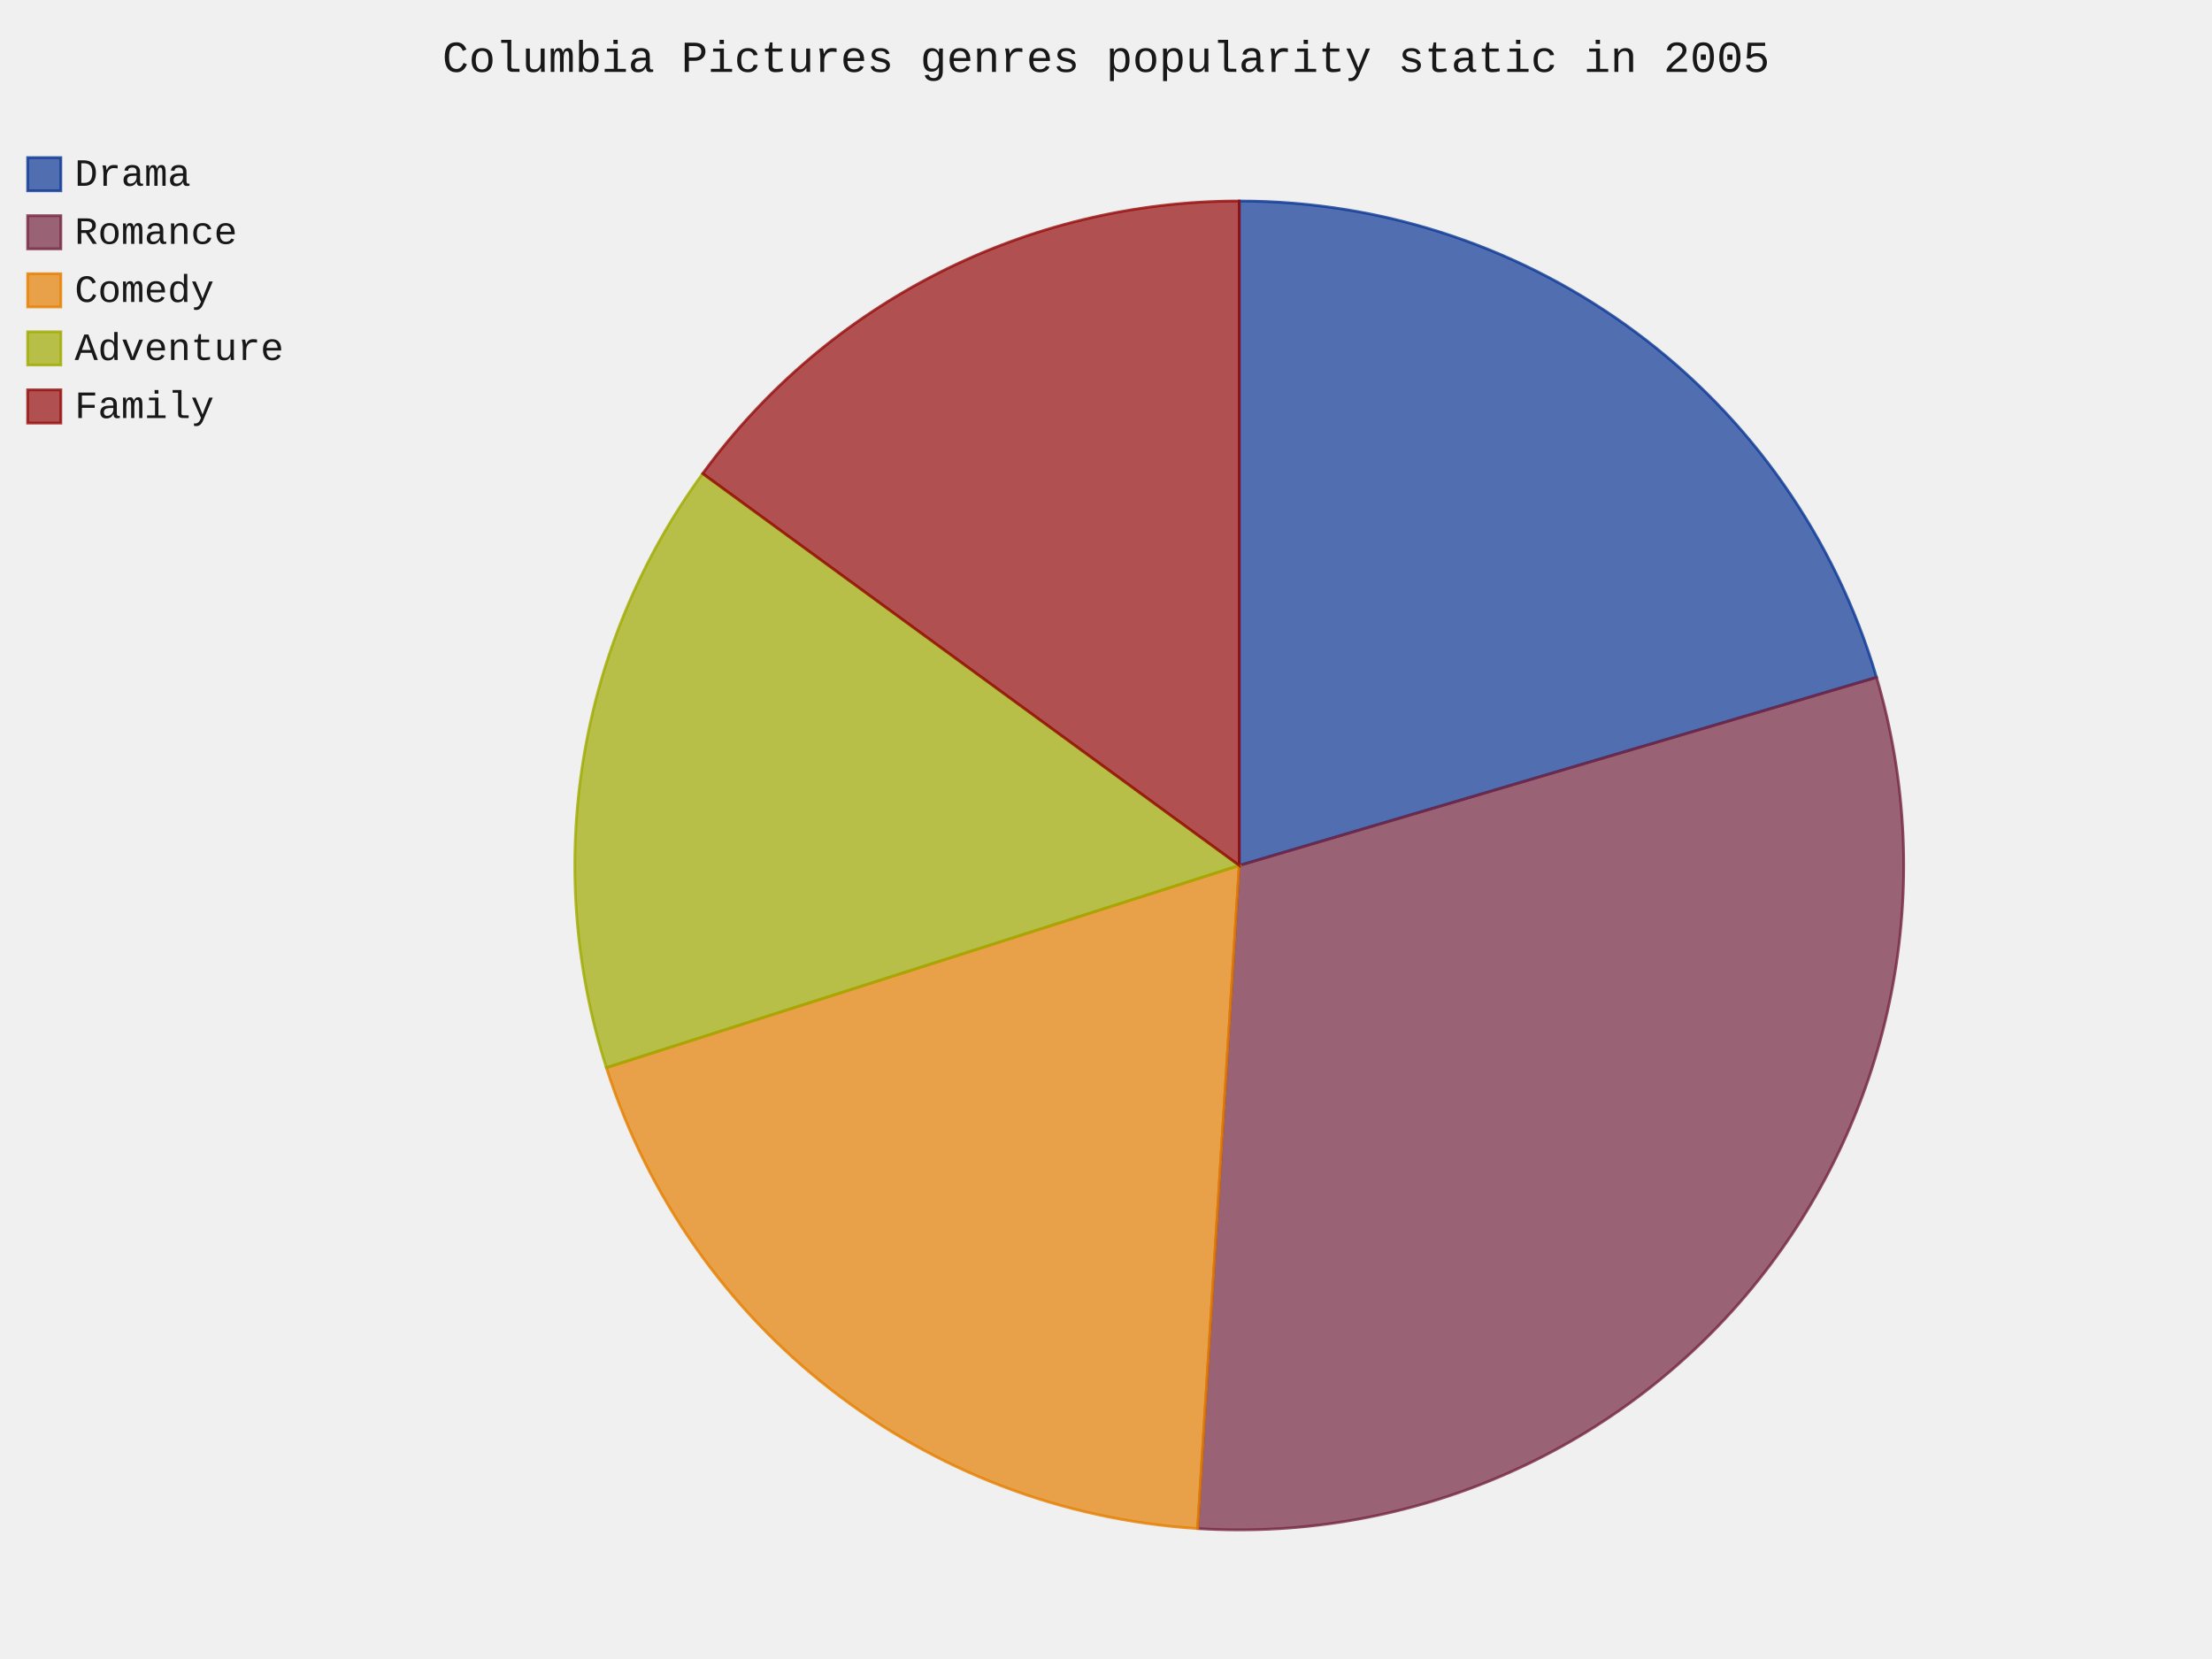
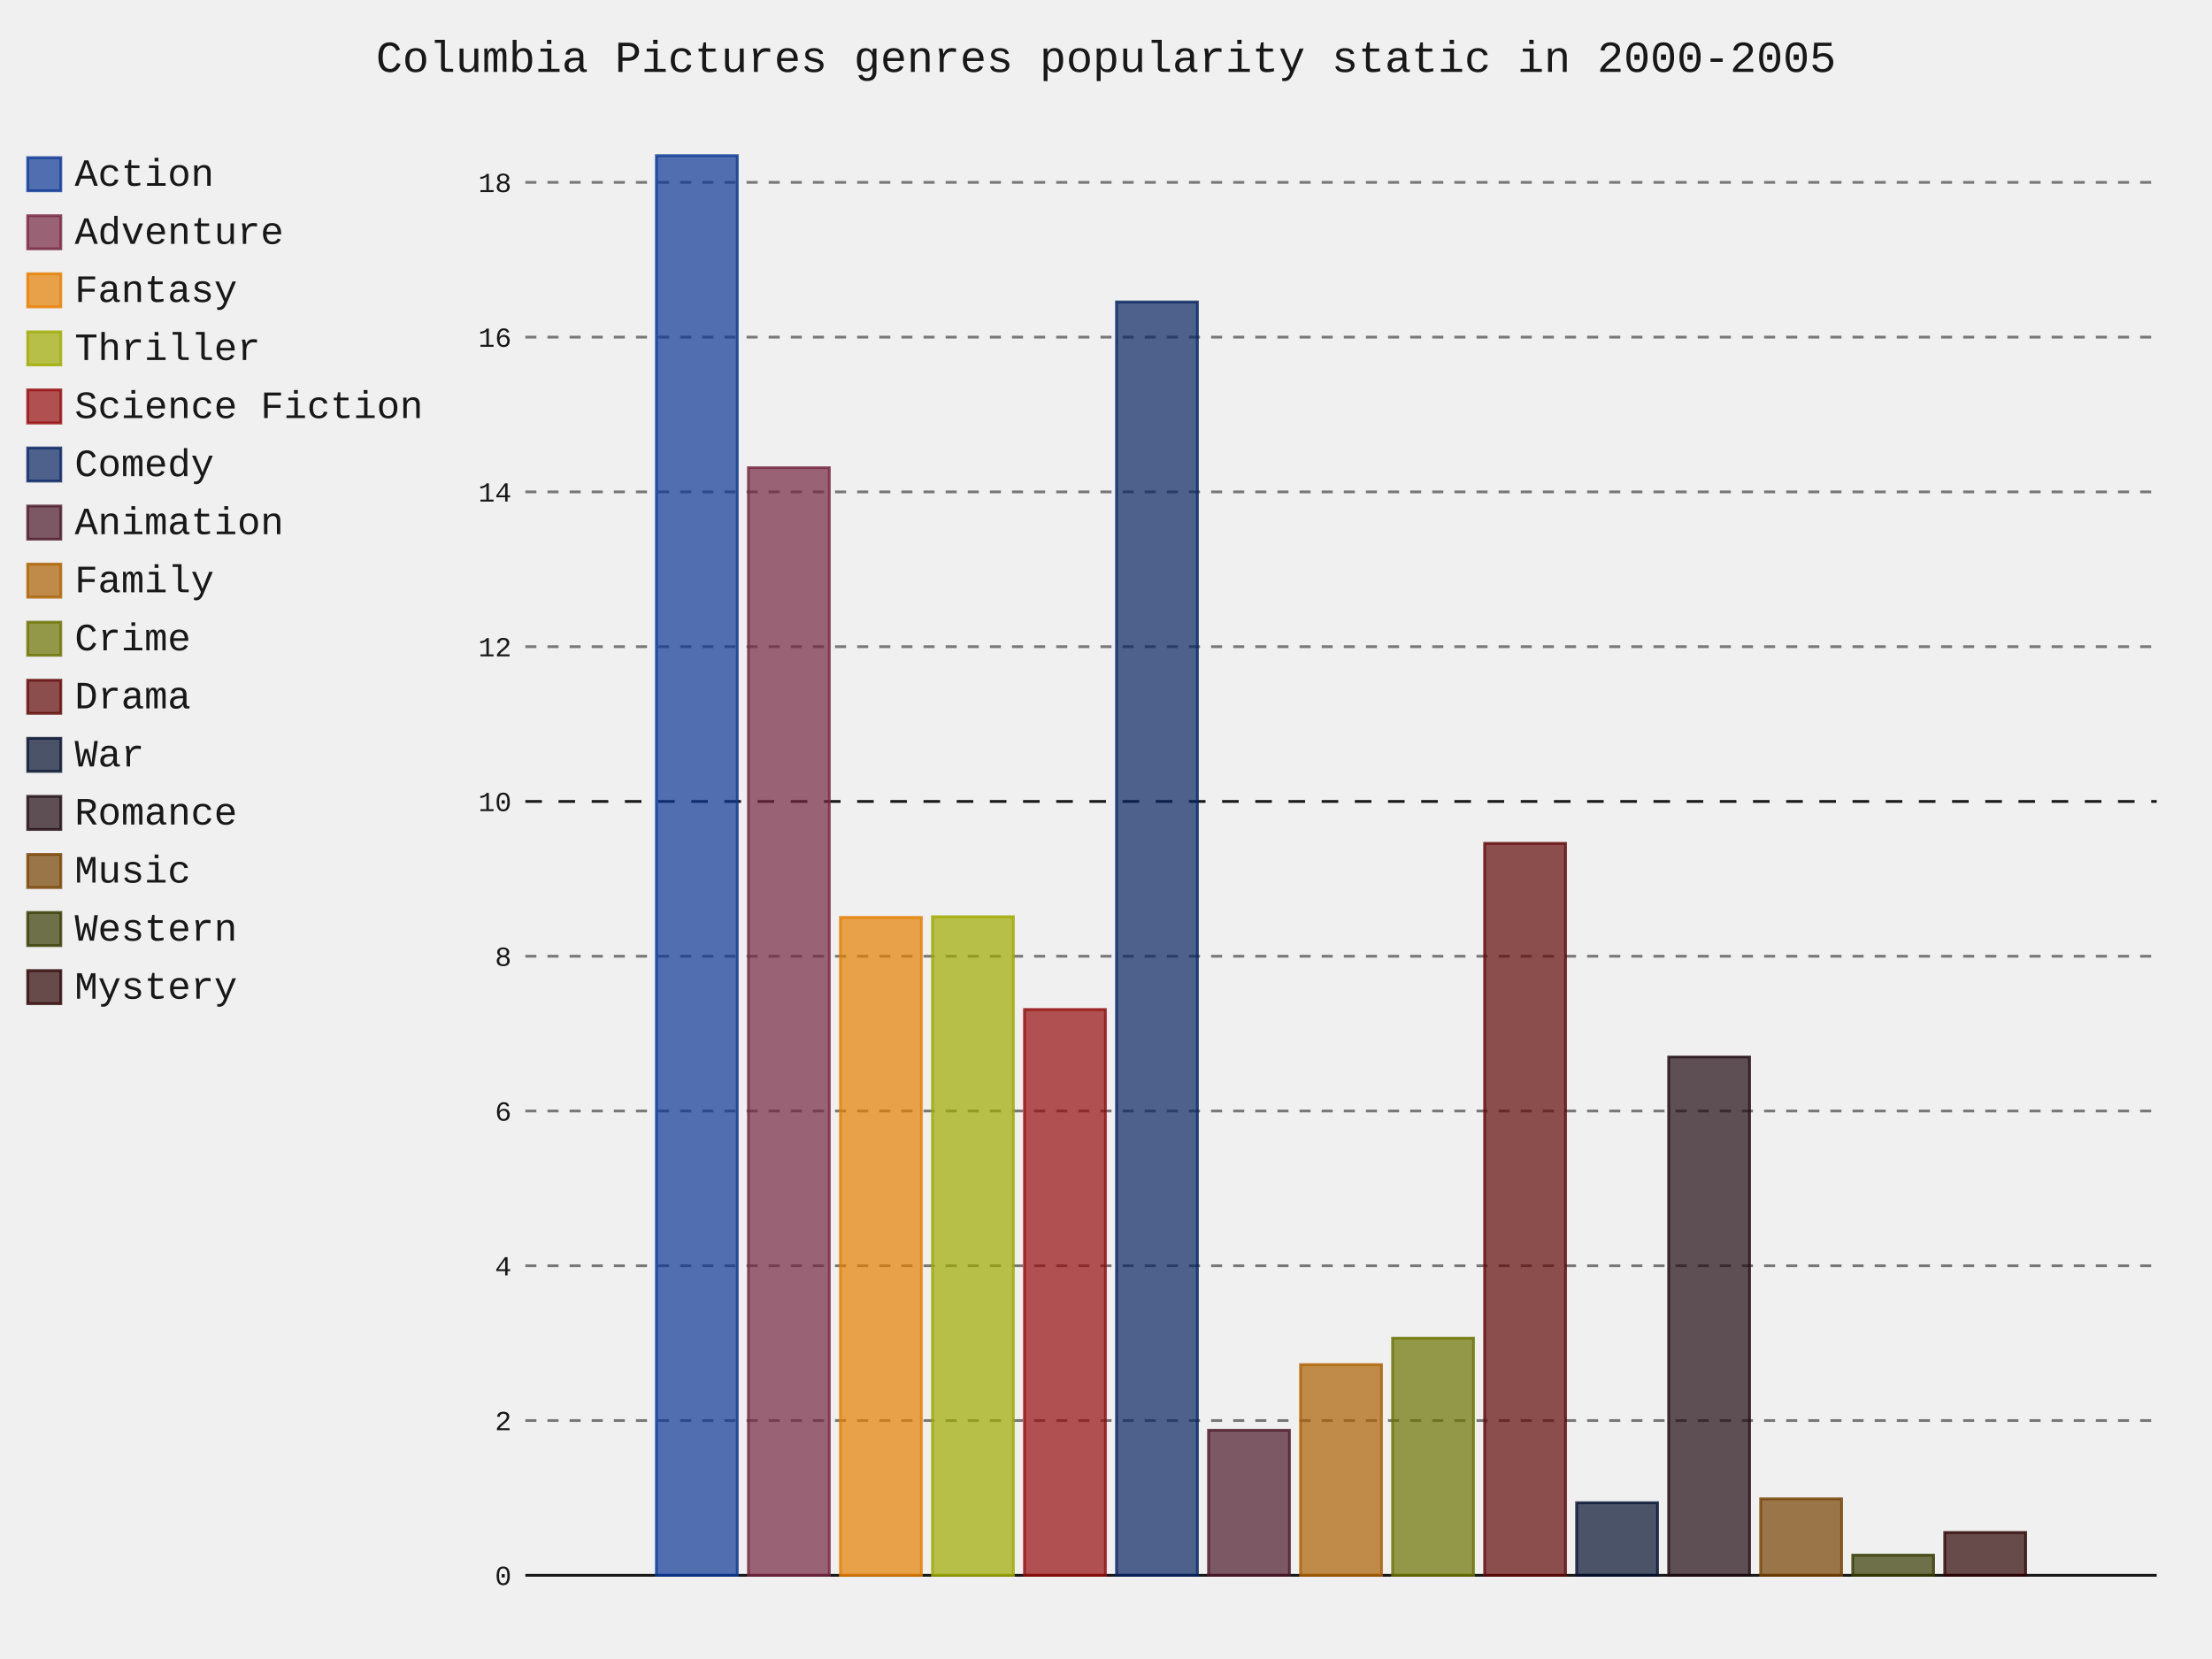
- <svg xmlns="http://www.w3.org/2000/svg" class="pygal-chart" id="chart-b28e4200-2f5c-46ad-bb07-fa367e56d44d" viewBox="0 0 800 600">
+ <svg xmlns="http://www.w3.org/2000/svg" class="pygal-chart" id="chart-1f6d7001-4792-4fa6-910c-84009a0a127b" viewBox="0 0 800 600">
  <defs>
-     <style type="text/css">#chart-b28e4200-2f5c-46ad-bb07-fa367e56d44d{-webkit-user-select:none;-webkit-font-smoothing:antialiased;font-family:Consolas,"Liberation Mono",Menlo,Courier,monospace}#chart-b28e4200-2f5c-46ad-bb07-fa367e56d44d .title{font-family:Consolas,"Liberation Mono",Menlo,Courier,monospace;font-size:16px}#chart-b28e4200-2f5c-46ad-bb07-fa367e56d44d .legends .legend text{font-family:Consolas,"Liberation Mono",Menlo,Courier,monospace;font-size:14px}#chart-b28e4200-2f5c-46ad-bb07-fa367e56d44d .axis text{font-family:Consolas,"Liberation Mono",Menlo,Courier,monospace;font-size:10px}#chart-b28e4200-2f5c-46ad-bb07-fa367e56d44d .axis text.major{font-family:Consolas,"Liberation Mono",Menlo,Courier,monospace;font-size:10px}#chart-b28e4200-2f5c-46ad-bb07-fa367e56d44d .text-overlay text.value{font-family:Consolas,"Liberation Mono",Menlo,Courier,monospace;font-size:16px}#chart-b28e4200-2f5c-46ad-bb07-fa367e56d44d .text-overlay text.label{font-family:Consolas,"Liberation Mono",Menlo,Courier,monospace;font-size:10px}#chart-b28e4200-2f5c-46ad-bb07-fa367e56d44d .tooltip{font-family:Consolas,"Liberation Mono",Menlo,Courier,monospace;font-size:14px}#chart-b28e4200-2f5c-46ad-bb07-fa367e56d44d text.no_data{font-family:Consolas,"Liberation Mono",Menlo,Courier,monospace;font-size:64px}
- #chart-b28e4200-2f5c-46ad-bb07-fa367e56d44d{background-color:transparent}#chart-b28e4200-2f5c-46ad-bb07-fa367e56d44d path,#chart-b28e4200-2f5c-46ad-bb07-fa367e56d44d line,#chart-b28e4200-2f5c-46ad-bb07-fa367e56d44d rect,#chart-b28e4200-2f5c-46ad-bb07-fa367e56d44d circle{-webkit-transition:150ms;-moz-transition:150ms;transition:150ms}#chart-b28e4200-2f5c-46ad-bb07-fa367e56d44d .graph &gt; .background{fill:transparent}#chart-b28e4200-2f5c-46ad-bb07-fa367e56d44d .plot &gt; .background{fill:rgba(240,240,240,0.7)}#chart-b28e4200-2f5c-46ad-bb07-fa367e56d44d .graph{fill:rgba(0,0,0,0.9)}#chart-b28e4200-2f5c-46ad-bb07-fa367e56d44d text.no_data{fill:rgba(0,0,0,0.9)}#chart-b28e4200-2f5c-46ad-bb07-fa367e56d44d .title{fill:rgba(0,0,0,0.9)}#chart-b28e4200-2f5c-46ad-bb07-fa367e56d44d .legends .legend text{fill:rgba(0,0,0,0.9)}#chart-b28e4200-2f5c-46ad-bb07-fa367e56d44d .legends .legend:hover text{fill:rgba(0,0,0,0.9)}#chart-b28e4200-2f5c-46ad-bb07-fa367e56d44d .axis .line{stroke:rgba(0,0,0,0.9)}#chart-b28e4200-2f5c-46ad-bb07-fa367e56d44d .axis .guide.line{stroke:rgba(0,0,0,0.5)}#chart-b28e4200-2f5c-46ad-bb07-fa367e56d44d .axis .major.line{stroke:rgba(0,0,0,0.9)}#chart-b28e4200-2f5c-46ad-bb07-fa367e56d44d .axis text.major{fill:rgba(0,0,0,0.9)}#chart-b28e4200-2f5c-46ad-bb07-fa367e56d44d .axis.y .guides:hover .guide.line,#chart-b28e4200-2f5c-46ad-bb07-fa367e56d44d .line-graph .axis.x .guides:hover .guide.line,#chart-b28e4200-2f5c-46ad-bb07-fa367e56d44d .stackedline-graph .axis.x .guides:hover .guide.line,#chart-b28e4200-2f5c-46ad-bb07-fa367e56d44d .xy-graph .axis.x .guides:hover .guide.line{stroke:rgba(0,0,0,0.9)}#chart-b28e4200-2f5c-46ad-bb07-fa367e56d44d .axis .guides:hover text{fill:rgba(0,0,0,0.9)}#chart-b28e4200-2f5c-46ad-bb07-fa367e56d44d .reactive{fill-opacity:.7;stroke-opacity:.8}#chart-b28e4200-2f5c-46ad-bb07-fa367e56d44d .ci{stroke:rgba(0,0,0,0.9)}#chart-b28e4200-2f5c-46ad-bb07-fa367e56d44d .reactive.active,#chart-b28e4200-2f5c-46ad-bb07-fa367e56d44d .active .reactive{fill-opacity:.8;stroke-opacity:.9;stroke-width:4}#chart-b28e4200-2f5c-46ad-bb07-fa367e56d44d .ci .reactive.active{stroke-width:1.5}#chart-b28e4200-2f5c-46ad-bb07-fa367e56d44d .series text{fill:rgba(0,0,0,0.9)}#chart-b28e4200-2f5c-46ad-bb07-fa367e56d44d .tooltip rect{fill:rgba(240,240,240,0.7);stroke:rgba(0,0,0,0.9);-webkit-transition:opacity 150ms;-moz-transition:opacity 150ms;transition:opacity 150ms}#chart-b28e4200-2f5c-46ad-bb07-fa367e56d44d .tooltip .label{fill:rgba(0,0,0,0.9)}#chart-b28e4200-2f5c-46ad-bb07-fa367e56d44d .tooltip .label{fill:rgba(0,0,0,0.9)}#chart-b28e4200-2f5c-46ad-bb07-fa367e56d44d .tooltip .legend{font-size:.8em;fill:rgba(0,0,0,0.5)}#chart-b28e4200-2f5c-46ad-bb07-fa367e56d44d .tooltip .x_label{font-size:.6em;fill:rgba(0,0,0,0.9)}#chart-b28e4200-2f5c-46ad-bb07-fa367e56d44d .tooltip .xlink{font-size:.5em;text-decoration:underline}#chart-b28e4200-2f5c-46ad-bb07-fa367e56d44d .tooltip .value{font-size:1.5em}#chart-b28e4200-2f5c-46ad-bb07-fa367e56d44d .bound{font-size:.5em}#chart-b28e4200-2f5c-46ad-bb07-fa367e56d44d .max-value{font-size:.75em;fill:rgba(0,0,0,0.5)}#chart-b28e4200-2f5c-46ad-bb07-fa367e56d44d .map-element{fill:rgba(240,240,240,0.7);stroke:rgba(0,0,0,0.5) !important}#chart-b28e4200-2f5c-46ad-bb07-fa367e56d44d .map-element .reactive{fill-opacity:inherit;stroke-opacity:inherit}#chart-b28e4200-2f5c-46ad-bb07-fa367e56d44d .color-0,#chart-b28e4200-2f5c-46ad-bb07-fa367e56d44d .color-0 a:visited{stroke:rgb(12,55,149);fill:rgb(12,55,149)}#chart-b28e4200-2f5c-46ad-bb07-fa367e56d44d .color-1,#chart-b28e4200-2f5c-46ad-bb07-fa367e56d44d .color-1 a:visited{stroke:rgb(117,38,65);fill:rgb(117,38,65)}#chart-b28e4200-2f5c-46ad-bb07-fa367e56d44d .color-2,#chart-b28e4200-2f5c-46ad-bb07-fa367e56d44d .color-2 a:visited{stroke:rgb(228,127,0);fill:rgb(228,127,0)}#chart-b28e4200-2f5c-46ad-bb07-fa367e56d44d .color-3,#chart-b28e4200-2f5c-46ad-bb07-fa367e56d44d .color-3 a:visited{stroke:rgb(159,170,0);fill:rgb(159,170,0)}#chart-b28e4200-2f5c-46ad-bb07-fa367e56d44d .color-4,#chart-b28e4200-2f5c-46ad-bb07-fa367e56d44d .color-4 a:visited{stroke:rgb(149,12,12);fill:rgb(149,12,12)}#chart-b28e4200-2f5c-46ad-bb07-fa367e56d44d .text-overlay .color-0 text{fill:black}#chart-b28e4200-2f5c-46ad-bb07-fa367e56d44d .text-overlay .color-1 text{fill:black}#chart-b28e4200-2f5c-46ad-bb07-fa367e56d44d .text-overlay .color-2 text{fill:black}#chart-b28e4200-2f5c-46ad-bb07-fa367e56d44d .text-overlay .color-3 text{fill:black}#chart-b28e4200-2f5c-46ad-bb07-fa367e56d44d .text-overlay .color-4 text{fill:black}
- #chart-b28e4200-2f5c-46ad-bb07-fa367e56d44d text.no_data{text-anchor:middle}#chart-b28e4200-2f5c-46ad-bb07-fa367e56d44d .guide.line{fill:none}#chart-b28e4200-2f5c-46ad-bb07-fa367e56d44d .centered{text-anchor:middle}#chart-b28e4200-2f5c-46ad-bb07-fa367e56d44d .title{text-anchor:middle}#chart-b28e4200-2f5c-46ad-bb07-fa367e56d44d .legends .legend text{fill-opacity:1}#chart-b28e4200-2f5c-46ad-bb07-fa367e56d44d .axis.x text{text-anchor:middle}#chart-b28e4200-2f5c-46ad-bb07-fa367e56d44d .axis.x:not(.web) text[transform]{text-anchor:start}#chart-b28e4200-2f5c-46ad-bb07-fa367e56d44d .axis.x:not(.web) text[transform].backwards{text-anchor:end}#chart-b28e4200-2f5c-46ad-bb07-fa367e56d44d .axis.y text{text-anchor:end}#chart-b28e4200-2f5c-46ad-bb07-fa367e56d44d .axis.y text[transform].backwards{text-anchor:start}#chart-b28e4200-2f5c-46ad-bb07-fa367e56d44d .axis.y2 text{text-anchor:start}#chart-b28e4200-2f5c-46ad-bb07-fa367e56d44d .axis.y2 text[transform].backwards{text-anchor:end}#chart-b28e4200-2f5c-46ad-bb07-fa367e56d44d .axis .guide.line{stroke-dasharray:4,4}#chart-b28e4200-2f5c-46ad-bb07-fa367e56d44d .axis .major.guide.line{stroke-dasharray:6,6}#chart-b28e4200-2f5c-46ad-bb07-fa367e56d44d .horizontal .axis.y .guide.line,#chart-b28e4200-2f5c-46ad-bb07-fa367e56d44d .horizontal .axis.y2 .guide.line,#chart-b28e4200-2f5c-46ad-bb07-fa367e56d44d .vertical .axis.x .guide.line{opacity:0}#chart-b28e4200-2f5c-46ad-bb07-fa367e56d44d .horizontal .axis.always_show .guide.line,#chart-b28e4200-2f5c-46ad-bb07-fa367e56d44d .vertical .axis.always_show .guide.line{opacity:1 !important}#chart-b28e4200-2f5c-46ad-bb07-fa367e56d44d .axis.y .guides:hover .guide.line,#chart-b28e4200-2f5c-46ad-bb07-fa367e56d44d .axis.y2 .guides:hover .guide.line,#chart-b28e4200-2f5c-46ad-bb07-fa367e56d44d .axis.x .guides:hover .guide.line{opacity:1}#chart-b28e4200-2f5c-46ad-bb07-fa367e56d44d .axis .guides:hover text{opacity:1}#chart-b28e4200-2f5c-46ad-bb07-fa367e56d44d .nofill{fill:none}#chart-b28e4200-2f5c-46ad-bb07-fa367e56d44d .subtle-fill{fill-opacity:.2}#chart-b28e4200-2f5c-46ad-bb07-fa367e56d44d .dot{stroke-width:1px;fill-opacity:1}#chart-b28e4200-2f5c-46ad-bb07-fa367e56d44d .dot.active{stroke-width:5px}#chart-b28e4200-2f5c-46ad-bb07-fa367e56d44d .dot.negative{fill:transparent}#chart-b28e4200-2f5c-46ad-bb07-fa367e56d44d text,#chart-b28e4200-2f5c-46ad-bb07-fa367e56d44d tspan{stroke:none !important}#chart-b28e4200-2f5c-46ad-bb07-fa367e56d44d .series text.active{opacity:1}#chart-b28e4200-2f5c-46ad-bb07-fa367e56d44d .tooltip rect{fill-opacity:.95;stroke-width:.5}#chart-b28e4200-2f5c-46ad-bb07-fa367e56d44d .tooltip text{fill-opacity:1}#chart-b28e4200-2f5c-46ad-bb07-fa367e56d44d .showable{visibility:hidden}#chart-b28e4200-2f5c-46ad-bb07-fa367e56d44d .showable.shown{visibility:visible}#chart-b28e4200-2f5c-46ad-bb07-fa367e56d44d .gauge-background{fill:rgba(229,229,229,1);stroke:none}#chart-b28e4200-2f5c-46ad-bb07-fa367e56d44d .bg-lines{stroke:transparent;stroke-width:2px}</style>
+     <style type="text/css">#chart-1f6d7001-4792-4fa6-910c-84009a0a127b{-webkit-user-select:none;-webkit-font-smoothing:antialiased;font-family:Consolas,"Liberation Mono",Menlo,Courier,monospace}#chart-1f6d7001-4792-4fa6-910c-84009a0a127b .title{font-family:Consolas,"Liberation Mono",Menlo,Courier,monospace;font-size:16px}#chart-1f6d7001-4792-4fa6-910c-84009a0a127b .legends .legend text{font-family:Consolas,"Liberation Mono",Menlo,Courier,monospace;font-size:14px}#chart-1f6d7001-4792-4fa6-910c-84009a0a127b .axis text{font-family:Consolas,"Liberation Mono",Menlo,Courier,monospace;font-size:10px}#chart-1f6d7001-4792-4fa6-910c-84009a0a127b .axis text.major{font-family:Consolas,"Liberation Mono",Menlo,Courier,monospace;font-size:10px}#chart-1f6d7001-4792-4fa6-910c-84009a0a127b .text-overlay text.value{font-family:Consolas,"Liberation Mono",Menlo,Courier,monospace;font-size:16px}#chart-1f6d7001-4792-4fa6-910c-84009a0a127b .text-overlay text.label{font-family:Consolas,"Liberation Mono",Menlo,Courier,monospace;font-size:10px}#chart-1f6d7001-4792-4fa6-910c-84009a0a127b .tooltip{font-family:Consolas,"Liberation Mono",Menlo,Courier,monospace;font-size:14px}#chart-1f6d7001-4792-4fa6-910c-84009a0a127b text.no_data{font-family:Consolas,"Liberation Mono",Menlo,Courier,monospace;font-size:64px}
+ #chart-1f6d7001-4792-4fa6-910c-84009a0a127b{background-color:transparent}#chart-1f6d7001-4792-4fa6-910c-84009a0a127b path,#chart-1f6d7001-4792-4fa6-910c-84009a0a127b line,#chart-1f6d7001-4792-4fa6-910c-84009a0a127b rect,#chart-1f6d7001-4792-4fa6-910c-84009a0a127b circle{-webkit-transition:150ms;-moz-transition:150ms;transition:150ms}#chart-1f6d7001-4792-4fa6-910c-84009a0a127b .graph &gt; .background{fill:transparent}#chart-1f6d7001-4792-4fa6-910c-84009a0a127b .plot &gt; .background{fill:rgba(240,240,240,0.7)}#chart-1f6d7001-4792-4fa6-910c-84009a0a127b .graph{fill:rgba(0,0,0,0.9)}#chart-1f6d7001-4792-4fa6-910c-84009a0a127b text.no_data{fill:rgba(0,0,0,0.9)}#chart-1f6d7001-4792-4fa6-910c-84009a0a127b .title{fill:rgba(0,0,0,0.9)}#chart-1f6d7001-4792-4fa6-910c-84009a0a127b .legends .legend text{fill:rgba(0,0,0,0.9)}#chart-1f6d7001-4792-4fa6-910c-84009a0a127b .legends .legend:hover text{fill:rgba(0,0,0,0.9)}#chart-1f6d7001-4792-4fa6-910c-84009a0a127b .axis .line{stroke:rgba(0,0,0,0.9)}#chart-1f6d7001-4792-4fa6-910c-84009a0a127b .axis .guide.line{stroke:rgba(0,0,0,0.5)}#chart-1f6d7001-4792-4fa6-910c-84009a0a127b .axis .major.line{stroke:rgba(0,0,0,0.9)}#chart-1f6d7001-4792-4fa6-910c-84009a0a127b .axis text.major{fill:rgba(0,0,0,0.9)}#chart-1f6d7001-4792-4fa6-910c-84009a0a127b .axis.y .guides:hover .guide.line,#chart-1f6d7001-4792-4fa6-910c-84009a0a127b .line-graph .axis.x .guides:hover .guide.line,#chart-1f6d7001-4792-4fa6-910c-84009a0a127b .stackedline-graph .axis.x .guides:hover .guide.line,#chart-1f6d7001-4792-4fa6-910c-84009a0a127b .xy-graph .axis.x .guides:hover .guide.line{stroke:rgba(0,0,0,0.9)}#chart-1f6d7001-4792-4fa6-910c-84009a0a127b .axis .guides:hover text{fill:rgba(0,0,0,0.9)}#chart-1f6d7001-4792-4fa6-910c-84009a0a127b .reactive{fill-opacity:.7;stroke-opacity:.8}#chart-1f6d7001-4792-4fa6-910c-84009a0a127b .ci{stroke:rgba(0,0,0,0.9)}#chart-1f6d7001-4792-4fa6-910c-84009a0a127b .reactive.active,#chart-1f6d7001-4792-4fa6-910c-84009a0a127b .active .reactive{fill-opacity:.8;stroke-opacity:.9;stroke-width:4}#chart-1f6d7001-4792-4fa6-910c-84009a0a127b .ci .reactive.active{stroke-width:1.5}#chart-1f6d7001-4792-4fa6-910c-84009a0a127b .series text{fill:rgba(0,0,0,0.9)}#chart-1f6d7001-4792-4fa6-910c-84009a0a127b .tooltip rect{fill:rgba(240,240,240,0.7);stroke:rgba(0,0,0,0.9);-webkit-transition:opacity 150ms;-moz-transition:opacity 150ms;transition:opacity 150ms}#chart-1f6d7001-4792-4fa6-910c-84009a0a127b .tooltip .label{fill:rgba(0,0,0,0.9)}#chart-1f6d7001-4792-4fa6-910c-84009a0a127b .tooltip .label{fill:rgba(0,0,0,0.9)}#chart-1f6d7001-4792-4fa6-910c-84009a0a127b .tooltip .legend{font-size:.8em;fill:rgba(0,0,0,0.5)}#chart-1f6d7001-4792-4fa6-910c-84009a0a127b .tooltip .x_label{font-size:.6em;fill:rgba(0,0,0,0.9)}#chart-1f6d7001-4792-4fa6-910c-84009a0a127b .tooltip .xlink{font-size:.5em;text-decoration:underline}#chart-1f6d7001-4792-4fa6-910c-84009a0a127b .tooltip .value{font-size:1.5em}#chart-1f6d7001-4792-4fa6-910c-84009a0a127b .bound{font-size:.5em}#chart-1f6d7001-4792-4fa6-910c-84009a0a127b .max-value{font-size:.75em;fill:rgba(0,0,0,0.5)}#chart-1f6d7001-4792-4fa6-910c-84009a0a127b .map-element{fill:rgba(240,240,240,0.7);stroke:rgba(0,0,0,0.5) !important}#chart-1f6d7001-4792-4fa6-910c-84009a0a127b .map-element .reactive{fill-opacity:inherit;stroke-opacity:inherit}#chart-1f6d7001-4792-4fa6-910c-84009a0a127b .color-0,#chart-1f6d7001-4792-4fa6-910c-84009a0a127b .color-0 a:visited{stroke:rgb(12,55,149);fill:rgb(12,55,149)}#chart-1f6d7001-4792-4fa6-910c-84009a0a127b .color-1,#chart-1f6d7001-4792-4fa6-910c-84009a0a127b .color-1 a:visited{stroke:rgb(117,38,65);fill:rgb(117,38,65)}#chart-1f6d7001-4792-4fa6-910c-84009a0a127b .color-2,#chart-1f6d7001-4792-4fa6-910c-84009a0a127b .color-2 a:visited{stroke:rgb(228,127,0);fill:rgb(228,127,0)}#chart-1f6d7001-4792-4fa6-910c-84009a0a127b .color-3,#chart-1f6d7001-4792-4fa6-910c-84009a0a127b .color-3 a:visited{stroke:rgb(159,170,0);fill:rgb(159,170,0)}#chart-1f6d7001-4792-4fa6-910c-84009a0a127b .color-4,#chart-1f6d7001-4792-4fa6-910c-84009a0a127b .color-4 a:visited{stroke:rgb(149,12,12);fill:rgb(149,12,12)}#chart-1f6d7001-4792-4fa6-910c-84009a0a127b .color-5,#chart-1f6d7001-4792-4fa6-910c-84009a0a127b .color-5 a:visited{stroke:rgb(8,36,97);fill:rgb(8,36,97)}#chart-1f6d7001-4792-4fa6-910c-84009a0a127b .color-6,#chart-1f6d7001-4792-4fa6-910c-84009a0a127b .color-6 a:visited{stroke:rgb(75,24,41);fill:rgb(75,24,41)}#chart-1f6d7001-4792-4fa6-910c-84009a0a127b .color-7,#chart-1f6d7001-4792-4fa6-910c-84009a0a127b .color-7 a:visited{stroke:rgb(172,96,0);fill:rgb(172,96,0)}#chart-1f6d7001-4792-4fa6-910c-84009a0a127b .color-8,#chart-1f6d7001-4792-4fa6-910c-84009a0a127b .color-8 a:visited{stroke:rgb(107,114,0);fill:rgb(107,114,0)}#chart-1f6d7001-4792-4fa6-910c-84009a0a127b .color-9,#chart-1f6d7001-4792-4fa6-910c-84009a0a127b .color-9 a:visited{stroke:rgb(97,8,8);fill:rgb(97,8,8)}#chart-1f6d7001-4792-4fa6-910c-84009a0a127b .color-10,#chart-1f6d7001-4792-4fa6-910c-84009a0a127b .color-10 a:visited{stroke:rgb(4,17,45);fill:rgb(4,17,45)}#chart-1f6d7001-4792-4fa6-910c-84009a0a127b .color-11,#chart-1f6d7001-4792-4fa6-910c-84009a0a127b .color-11 a:visited{stroke:rgb(32,10,18);fill:rgb(32,10,18)}#chart-1f6d7001-4792-4fa6-910c-84009a0a127b .color-12,#chart-1f6d7001-4792-4fa6-910c-84009a0a127b .color-12 a:visited{stroke:rgb(116,65,0);fill:rgb(116,65,0)}#chart-1f6d7001-4792-4fa6-910c-84009a0a127b .color-13,#chart-1f6d7001-4792-4fa6-910c-84009a0a127b .color-13 a:visited{stroke:rgb(54,58,0);fill:rgb(54,58,0)}#chart-1f6d7001-4792-4fa6-910c-84009a0a127b .color-14,#chart-1f6d7001-4792-4fa6-910c-84009a0a127b .color-14 a:visited{stroke:rgb(45,4,4);fill:rgb(45,4,4)}#chart-1f6d7001-4792-4fa6-910c-84009a0a127b .text-overlay .color-0 text{fill:black}#chart-1f6d7001-4792-4fa6-910c-84009a0a127b .text-overlay .color-1 text{fill:black}#chart-1f6d7001-4792-4fa6-910c-84009a0a127b .text-overlay .color-2 text{fill:black}#chart-1f6d7001-4792-4fa6-910c-84009a0a127b .text-overlay .color-3 text{fill:black}#chart-1f6d7001-4792-4fa6-910c-84009a0a127b .text-overlay .color-4 text{fill:black}#chart-1f6d7001-4792-4fa6-910c-84009a0a127b .text-overlay .color-5 text{fill:black}#chart-1f6d7001-4792-4fa6-910c-84009a0a127b .text-overlay .color-6 text{fill:black}#chart-1f6d7001-4792-4fa6-910c-84009a0a127b .text-overlay .color-7 text{fill:black}#chart-1f6d7001-4792-4fa6-910c-84009a0a127b .text-overlay .color-8 text{fill:black}#chart-1f6d7001-4792-4fa6-910c-84009a0a127b .text-overlay .color-9 text{fill:black}#chart-1f6d7001-4792-4fa6-910c-84009a0a127b .text-overlay .color-10 text{fill:white}#chart-1f6d7001-4792-4fa6-910c-84009a0a127b .text-overlay .color-11 text{fill:white}#chart-1f6d7001-4792-4fa6-910c-84009a0a127b .text-overlay .color-12 text{fill:black}#chart-1f6d7001-4792-4fa6-910c-84009a0a127b .text-overlay .color-13 text{fill:white}#chart-1f6d7001-4792-4fa6-910c-84009a0a127b .text-overlay .color-14 text{fill:white}
+ #chart-1f6d7001-4792-4fa6-910c-84009a0a127b text.no_data{text-anchor:middle}#chart-1f6d7001-4792-4fa6-910c-84009a0a127b .guide.line{fill:none}#chart-1f6d7001-4792-4fa6-910c-84009a0a127b .centered{text-anchor:middle}#chart-1f6d7001-4792-4fa6-910c-84009a0a127b .title{text-anchor:middle}#chart-1f6d7001-4792-4fa6-910c-84009a0a127b .legends .legend text{fill-opacity:1}#chart-1f6d7001-4792-4fa6-910c-84009a0a127b .axis.x text{text-anchor:middle}#chart-1f6d7001-4792-4fa6-910c-84009a0a127b .axis.x:not(.web) text[transform]{text-anchor:start}#chart-1f6d7001-4792-4fa6-910c-84009a0a127b .axis.x:not(.web) text[transform].backwards{text-anchor:end}#chart-1f6d7001-4792-4fa6-910c-84009a0a127b .axis.y text{text-anchor:end}#chart-1f6d7001-4792-4fa6-910c-84009a0a127b .axis.y text[transform].backwards{text-anchor:start}#chart-1f6d7001-4792-4fa6-910c-84009a0a127b .axis.y2 text{text-anchor:start}#chart-1f6d7001-4792-4fa6-910c-84009a0a127b .axis.y2 text[transform].backwards{text-anchor:end}#chart-1f6d7001-4792-4fa6-910c-84009a0a127b .axis .guide.line{stroke-dasharray:4,4}#chart-1f6d7001-4792-4fa6-910c-84009a0a127b .axis .major.guide.line{stroke-dasharray:6,6}#chart-1f6d7001-4792-4fa6-910c-84009a0a127b .horizontal .axis.y .guide.line,#chart-1f6d7001-4792-4fa6-910c-84009a0a127b .horizontal .axis.y2 .guide.line,#chart-1f6d7001-4792-4fa6-910c-84009a0a127b .vertical .axis.x .guide.line{opacity:0}#chart-1f6d7001-4792-4fa6-910c-84009a0a127b .horizontal .axis.always_show .guide.line,#chart-1f6d7001-4792-4fa6-910c-84009a0a127b .vertical .axis.always_show .guide.line{opacity:1 !important}#chart-1f6d7001-4792-4fa6-910c-84009a0a127b .axis.y .guides:hover .guide.line,#chart-1f6d7001-4792-4fa6-910c-84009a0a127b .axis.y2 .guides:hover .guide.line,#chart-1f6d7001-4792-4fa6-910c-84009a0a127b .axis.x .guides:hover .guide.line{opacity:1}#chart-1f6d7001-4792-4fa6-910c-84009a0a127b .axis .guides:hover text{opacity:1}#chart-1f6d7001-4792-4fa6-910c-84009a0a127b .nofill{fill:none}#chart-1f6d7001-4792-4fa6-910c-84009a0a127b .subtle-fill{fill-opacity:.2}#chart-1f6d7001-4792-4fa6-910c-84009a0a127b .dot{stroke-width:1px;fill-opacity:1}#chart-1f6d7001-4792-4fa6-910c-84009a0a127b .dot.active{stroke-width:5px}#chart-1f6d7001-4792-4fa6-910c-84009a0a127b .dot.negative{fill:transparent}#chart-1f6d7001-4792-4fa6-910c-84009a0a127b text,#chart-1f6d7001-4792-4fa6-910c-84009a0a127b tspan{stroke:none !important}#chart-1f6d7001-4792-4fa6-910c-84009a0a127b .series text.active{opacity:1}#chart-1f6d7001-4792-4fa6-910c-84009a0a127b .tooltip rect{fill-opacity:.95;stroke-width:.5}#chart-1f6d7001-4792-4fa6-910c-84009a0a127b .tooltip text{fill-opacity:1}#chart-1f6d7001-4792-4fa6-910c-84009a0a127b .showable{visibility:hidden}#chart-1f6d7001-4792-4fa6-910c-84009a0a127b .showable.shown{visibility:visible}#chart-1f6d7001-4792-4fa6-910c-84009a0a127b .gauge-background{fill:rgba(229,229,229,1);stroke:none}#chart-1f6d7001-4792-4fa6-910c-84009a0a127b .bg-lines{stroke:transparent;stroke-width:2px}</style>
  </defs>
-   <g class="graph pie-graph vertical">
+   <g class="graph bar-graph vertical">
    <rect class="background" height="600" width="800" x="0" y="0" />
-     <g class="plot" transform="translate(117, 46)">
-       <rect class="background" height="534" width="662.4" x="0" y="0" />
+     <g class="plot" transform="translate(190, 46)">
+       <rect class="background" height="534" width="590.0" x="0" y="0" />
+       <g class="axis y always_show">
+         <g class="guides">
+           <path class="axis major line" d="M0 523.731 h590" />
+           <text class="major" x="-5" y="527.231">0</text>
+         </g>
+         <g class="guides">
+           <path class="guide line" d="M0 467.755 h590" />
+           <text class="" x="-5" y="471.255">2</text>
+         </g>
+         <g class="guides">
+           <path class="guide line" d="M0 411.78 h590" />
+           <text class="" x="-5" y="415.28">4</text>
+         </g>
+         <g class="guides">
+           <path class="guide line" d="M0 355.805 h590" />
+           <text class="" x="-5" y="359.305">6</text>
+         </g>
+         <g class="guides">
+           <path class="guide line" d="M0 299.83 h590" />
+           <text class="" x="-5" y="303.33">8</text>
+         </g>
+         <g class="guides">
+           <path class="major guide line" d="M0 243.854 h590" />
+           <text class="major" x="-5" y="247.354">10</text>
+         </g>
+         <g class="guides">
+           <path class="guide line" d="M0 187.879 h590" />
+           <text class="" x="-5" y="191.379">12</text>
+         </g>
+         <g class="guides">
+           <path class="guide line" d="M0 131.904 h590" />
+           <text class="" x="-5" y="135.404">14</text>
+         </g>
+         <g class="guides">
+           <path class="guide line" d="M0 75.928 h590" />
+           <text class="" x="-5" y="79.428">16</text>
+         </g>
+         <g class="guides">
+           <path class="guide line" d="M0 19.953 h590" />
+           <text class="" x="-5" y="23.453">18</text>
+         </g>
+       </g>
      <g class="series serie-0 color-0">
-         <g class="slices">
-           <g class="slice">
-             <path class="slice reactive tooltip-trigger" d="M331.2 26.7 A240.3 240.3 0 0 1 561.669 198.97 L331.2 267 A0 0 0 0 0 331.2 267 z" />
+         <g class="bars">
+           <g class="bar">
+             <rect class="rect reactive tooltip-trigger" height="513.462" rx="0" ry="0" width="29.288" x="47.382" y="10.269" />
          </g>
        </g>
      </g>
      <g class="series serie-1 color-1">
-         <g class="slices">
-           <g class="slice">
-             <path class="slice reactive tooltip-trigger" d="M561.669 198.97 A240.3 240.3 0 0 1 316.149 506.828 L331.2 267 A0 0 0 0 0 331.2 267 z" />
+         <g class="bars">
+           <g class="bar">
+             <rect class="rect reactive tooltip-trigger" height="400.587" rx="0" ry="0" width="29.288" x="80.664" y="123.143" />
          </g>
        </g>
      </g>
      <g class="series serie-2 color-2">
-         <g class="slices">
-           <g class="slice">
-             <path class="slice reactive tooltip-trigger" d="M316.149 506.828 A240.3 240.3 0 0 1 102.299 340.132 L331.2 267 A0 0 0 0 0 331.2 267 z" />
+         <g class="bars">
+           <g class="bar">
+             <rect class="rect reactive tooltip-trigger" height="237.951" rx="0" ry="0" width="29.288" x="113.946" y="285.78" />
          </g>
        </g>
      </g>
      <g class="series serie-3 color-3">
-         <g class="slices">
-           <g class="slice">
-             <path class="slice reactive tooltip-trigger" d="M102.299 340.132 A240.3 240.3 0 0 1 137.141 125.277 L331.2 267 A0 0 0 0 0 331.2 267 z" />
+         <g class="bars">
+           <g class="bar">
+             <rect class="rect reactive tooltip-trigger" height="238.203" rx="0" ry="0" width="29.288" x="147.228" y="285.528" />
          </g>
        </g>
      </g>
      <g class="series serie-4 color-4">
-         <g class="slices">
-           <g class="slice">
-             <path class="slice reactive tooltip-trigger" d="M137.141 125.277 A240.3 240.3 0 0 1 331.2 26.7 L331.2 267 A0 0 0 0 0 331.2 267 z" />
+         <g class="bars">
+           <g class="bar">
+             <rect class="rect reactive tooltip-trigger" height="204.646" rx="0" ry="0" width="29.288" x="180.51" y="319.085" />
+           </g>
+         </g>
+       </g>
+       <g class="series serie-5 color-5">
+         <g class="bars">
+           <g class="bar">
+             <rect class="rect reactive tooltip-trigger" height="460.537" rx="0" ry="0" width="29.288" x="213.792" y="63.194" />
+           </g>
+         </g>
+       </g>
+       <g class="series serie-6 color-6">
+         <g class="bars">
+           <g class="bar">
+             <rect class="rect reactive tooltip-trigger" height="52.477" rx="0" ry="0" width="29.288" x="247.074" y="471.254" />
+           </g>
+         </g>
+       </g>
+       <g class="series serie-7 color-7">
+         <g class="bars">
+           <g class="bar">
+             <rect class="rect reactive tooltip-trigger" height="76.21" rx="0" ry="0" width="29.288" x="280.356" y="447.52" />
+           </g>
+         </g>
+       </g>
+       <g class="series serie-8 color-8">
+         <g class="bars">
+           <g class="bar">
+             <rect class="rect reactive tooltip-trigger" height="85.782" rx="0" ry="0" width="29.288" x="313.638" y="437.949" />
+           </g>
+         </g>
+       </g>
+       <g class="series serie-9 color-9">
+         <g class="bars">
+           <g class="bar">
+             <rect class="rect reactive tooltip-trigger" height="264.735" rx="0" ry="0" width="29.288" x="346.92" y="258.996" />
+           </g>
+         </g>
+       </g>
+       <g class="series serie-10 color-10">
+         <g class="bars">
+           <g class="bar">
+             <rect class="rect reactive tooltip-trigger" height="26.252" rx="0" ry="0" width="29.288" x="380.202" y="497.478" />
+           </g>
+         </g>
+       </g>
+       <g class="series serie-11 color-11">
+         <g class="bars">
+           <g class="bar">
+             <rect class="rect reactive tooltip-trigger" height="187.461" rx="0" ry="0" width="29.288" x="413.484" y="336.269" />
+           </g>
+         </g>
+       </g>
+       <g class="series serie-12 color-12">
+         <g class="bars">
+           <g class="bar">
+             <rect class="rect reactive tooltip-trigger" height="27.68" rx="0" ry="0" width="29.288" x="446.766" y="496.051" />
+           </g>
+         </g>
+       </g>
+       <g class="series serie-13 color-13">
+         <g class="bars">
+           <g class="bar">
+             <rect class="rect reactive tooltip-trigger" height="7.305" rx="0" ry="0" width="29.288" x="480.048" y="516.426" />
+           </g>
+         </g>
+       </g>
+       <g class="series serie-14 color-14">
+         <g class="bars">
+           <g class="bar">
+             <rect class="rect reactive tooltip-trigger" height="15.505" rx="0" ry="0" width="29.288" x="513.33" y="508.226" />
          </g>
        </g>
      </g>
    </g>
    <g class="titles">
-       <text class="title plot_title" x="400.0" y="26">Columbia Pictures genres popularity static in 2005</text>
-     </g>
-     <g class="plot overlay" transform="translate(117, 46)">
+       <text class="title plot_title" x="400.0" y="26">Columbia Pictures genres popularity static in 2000-2005</text>
+     </g>
+     <g class="plot overlay" transform="translate(190, 46)">
      <g class="series serie-0 color-0" />
      <g class="series serie-1 color-1" />
      <g class="series serie-2 color-2" />
      <g class="series serie-3 color-3" />
      <g class="series serie-4 color-4" />
-     </g>
-     <g class="plot text-overlay" transform="translate(117, 46)">
+       <g class="series serie-5 color-5" />
+       <g class="series serie-6 color-6" />
+       <g class="series serie-7 color-7" />
+       <g class="series serie-8 color-8" />
+       <g class="series serie-9 color-9" />
+       <g class="series serie-10 color-10" />
+       <g class="series serie-11 color-11" />
+       <g class="series serie-12 color-12" />
+       <g class="series serie-13 color-13" />
+       <g class="series serie-14 color-14" />
+     </g>
+     <g class="plot text-overlay" transform="translate(190, 46)">
      <g class="series serie-0 color-0" />
      <g class="series serie-1 color-1" />
      <g class="series serie-2 color-2" />
      <g class="series serie-3 color-3" />
      <g class="series serie-4 color-4" />
-     </g>
-     <g class="plot tooltip-overlay" transform="translate(117, 46)">
+       <g class="series serie-5 color-5" />
+       <g class="series serie-6 color-6" />
+       <g class="series serie-7 color-7" />
+       <g class="series serie-8 color-8" />
+       <g class="series serie-9 color-9" />
+       <g class="series serie-10 color-10" />
+       <g class="series serie-11 color-11" />
+       <g class="series serie-12 color-12" />
+       <g class="series serie-13 color-13" />
+       <g class="series serie-14 color-14" />
+     </g>
+     <g class="plot tooltip-overlay" transform="translate(190, 46)">
      <g class="tooltip" style="opacity: 0" transform="translate(0 0)">
        <rect class="tooltip-box" height="0" rx="0" ry="0" width="0" />
        <g class="text" />
      </g>
    </g>
    <g class="legends" transform="translate(10, 56)">
      <g class="legend reactive activate-serie" id="activate-serie-0">
        <rect class="color-0 reactive" height="12" width="12" x="0.0" y="1.0" />
-         <text x="17.0" y="11.2">Drama</text>
+         <text x="17.0" y="11.2">Action</text>
      </g>
      <g class="legend reactive activate-serie" id="activate-serie-1">
        <rect class="color-1 reactive" height="12" width="12" x="0.0" y="22.0" />
-         <text x="17.0" y="32.2">Romance</text>
+         <text x="17.0" y="32.2">Adventure</text>
      </g>
      <g class="legend reactive activate-serie" id="activate-serie-2">
        <rect class="color-2 reactive" height="12" width="12" x="0.0" y="43.0" />
-         <text x="17.0" y="53.2">Comedy</text>
+         <text x="17.0" y="53.2">Fantasy</text>
      </g>
      <g class="legend reactive activate-serie" id="activate-serie-3">
        <rect class="color-3 reactive" height="12" width="12" x="0.0" y="64.0" />
-         <text x="17.0" y="74.2">Adventure</text>
+         <text x="17.0" y="74.2">Thriller</text>
      </g>
      <g class="legend reactive activate-serie" id="activate-serie-4">
        <rect class="color-4 reactive" height="12" width="12" x="0.0" y="85.0" />
-         <text x="17.0" y="95.2">Family</text>
+         <text x="17.0" y="95.2">Science Fiction</text>
+       </g>
+       <g class="legend reactive activate-serie" id="activate-serie-5">
+         <rect class="color-5 reactive" height="12" width="12" x="0.0" y="106.0" />
+         <text x="17.0" y="116.2">Comedy</text>
+       </g>
+       <g class="legend reactive activate-serie" id="activate-serie-6">
+         <rect class="color-6 reactive" height="12" width="12" x="0.0" y="127.0" />
+         <text x="17.0" y="137.2">Animation</text>
+       </g>
+       <g class="legend reactive activate-serie" id="activate-serie-7">
+         <rect class="color-7 reactive" height="12" width="12" x="0.0" y="148.0" />
+         <text x="17.0" y="158.2">Family</text>
+       </g>
+       <g class="legend reactive activate-serie" id="activate-serie-8">
+         <rect class="color-8 reactive" height="12" width="12" x="0.0" y="169.0" />
+         <text x="17.0" y="179.2">Crime</text>
+       </g>
+       <g class="legend reactive activate-serie" id="activate-serie-9">
+         <rect class="color-9 reactive" height="12" width="12" x="0.0" y="190.0" />
+         <text x="17.0" y="200.2">Drama</text>
+       </g>
+       <g class="legend reactive activate-serie" id="activate-serie-10">
+         <rect class="color-10 reactive" height="12" width="12" x="0.0" y="211.0" />
+         <text x="17.0" y="221.2">War</text>
+       </g>
+       <g class="legend reactive activate-serie" id="activate-serie-11">
+         <rect class="color-11 reactive" height="12" width="12" x="0.0" y="232.0" />
+         <text x="17.0" y="242.2">Romance</text>
+       </g>
+       <g class="legend reactive activate-serie" id="activate-serie-12">
+         <rect class="color-12 reactive" height="12" width="12" x="0.0" y="253.0" />
+         <text x="17.0" y="263.2">Music</text>
+       </g>
+       <g class="legend reactive activate-serie" id="activate-serie-13">
+         <rect class="color-13 reactive" height="12" width="12" x="0.0" y="274.0" />
+         <text x="17.0" y="284.2">Western</text>
+       </g>
+       <g class="legend reactive activate-serie" id="activate-serie-14">
+         <rect class="color-14 reactive" height="12" width="12" x="0.0" y="295.0" />
+         <text x="17.0" y="305.2">Mystery</text>
      </g>
    </g>
    <g class="legends" transform="translate(790, 56)" />
  </g>
</svg>
